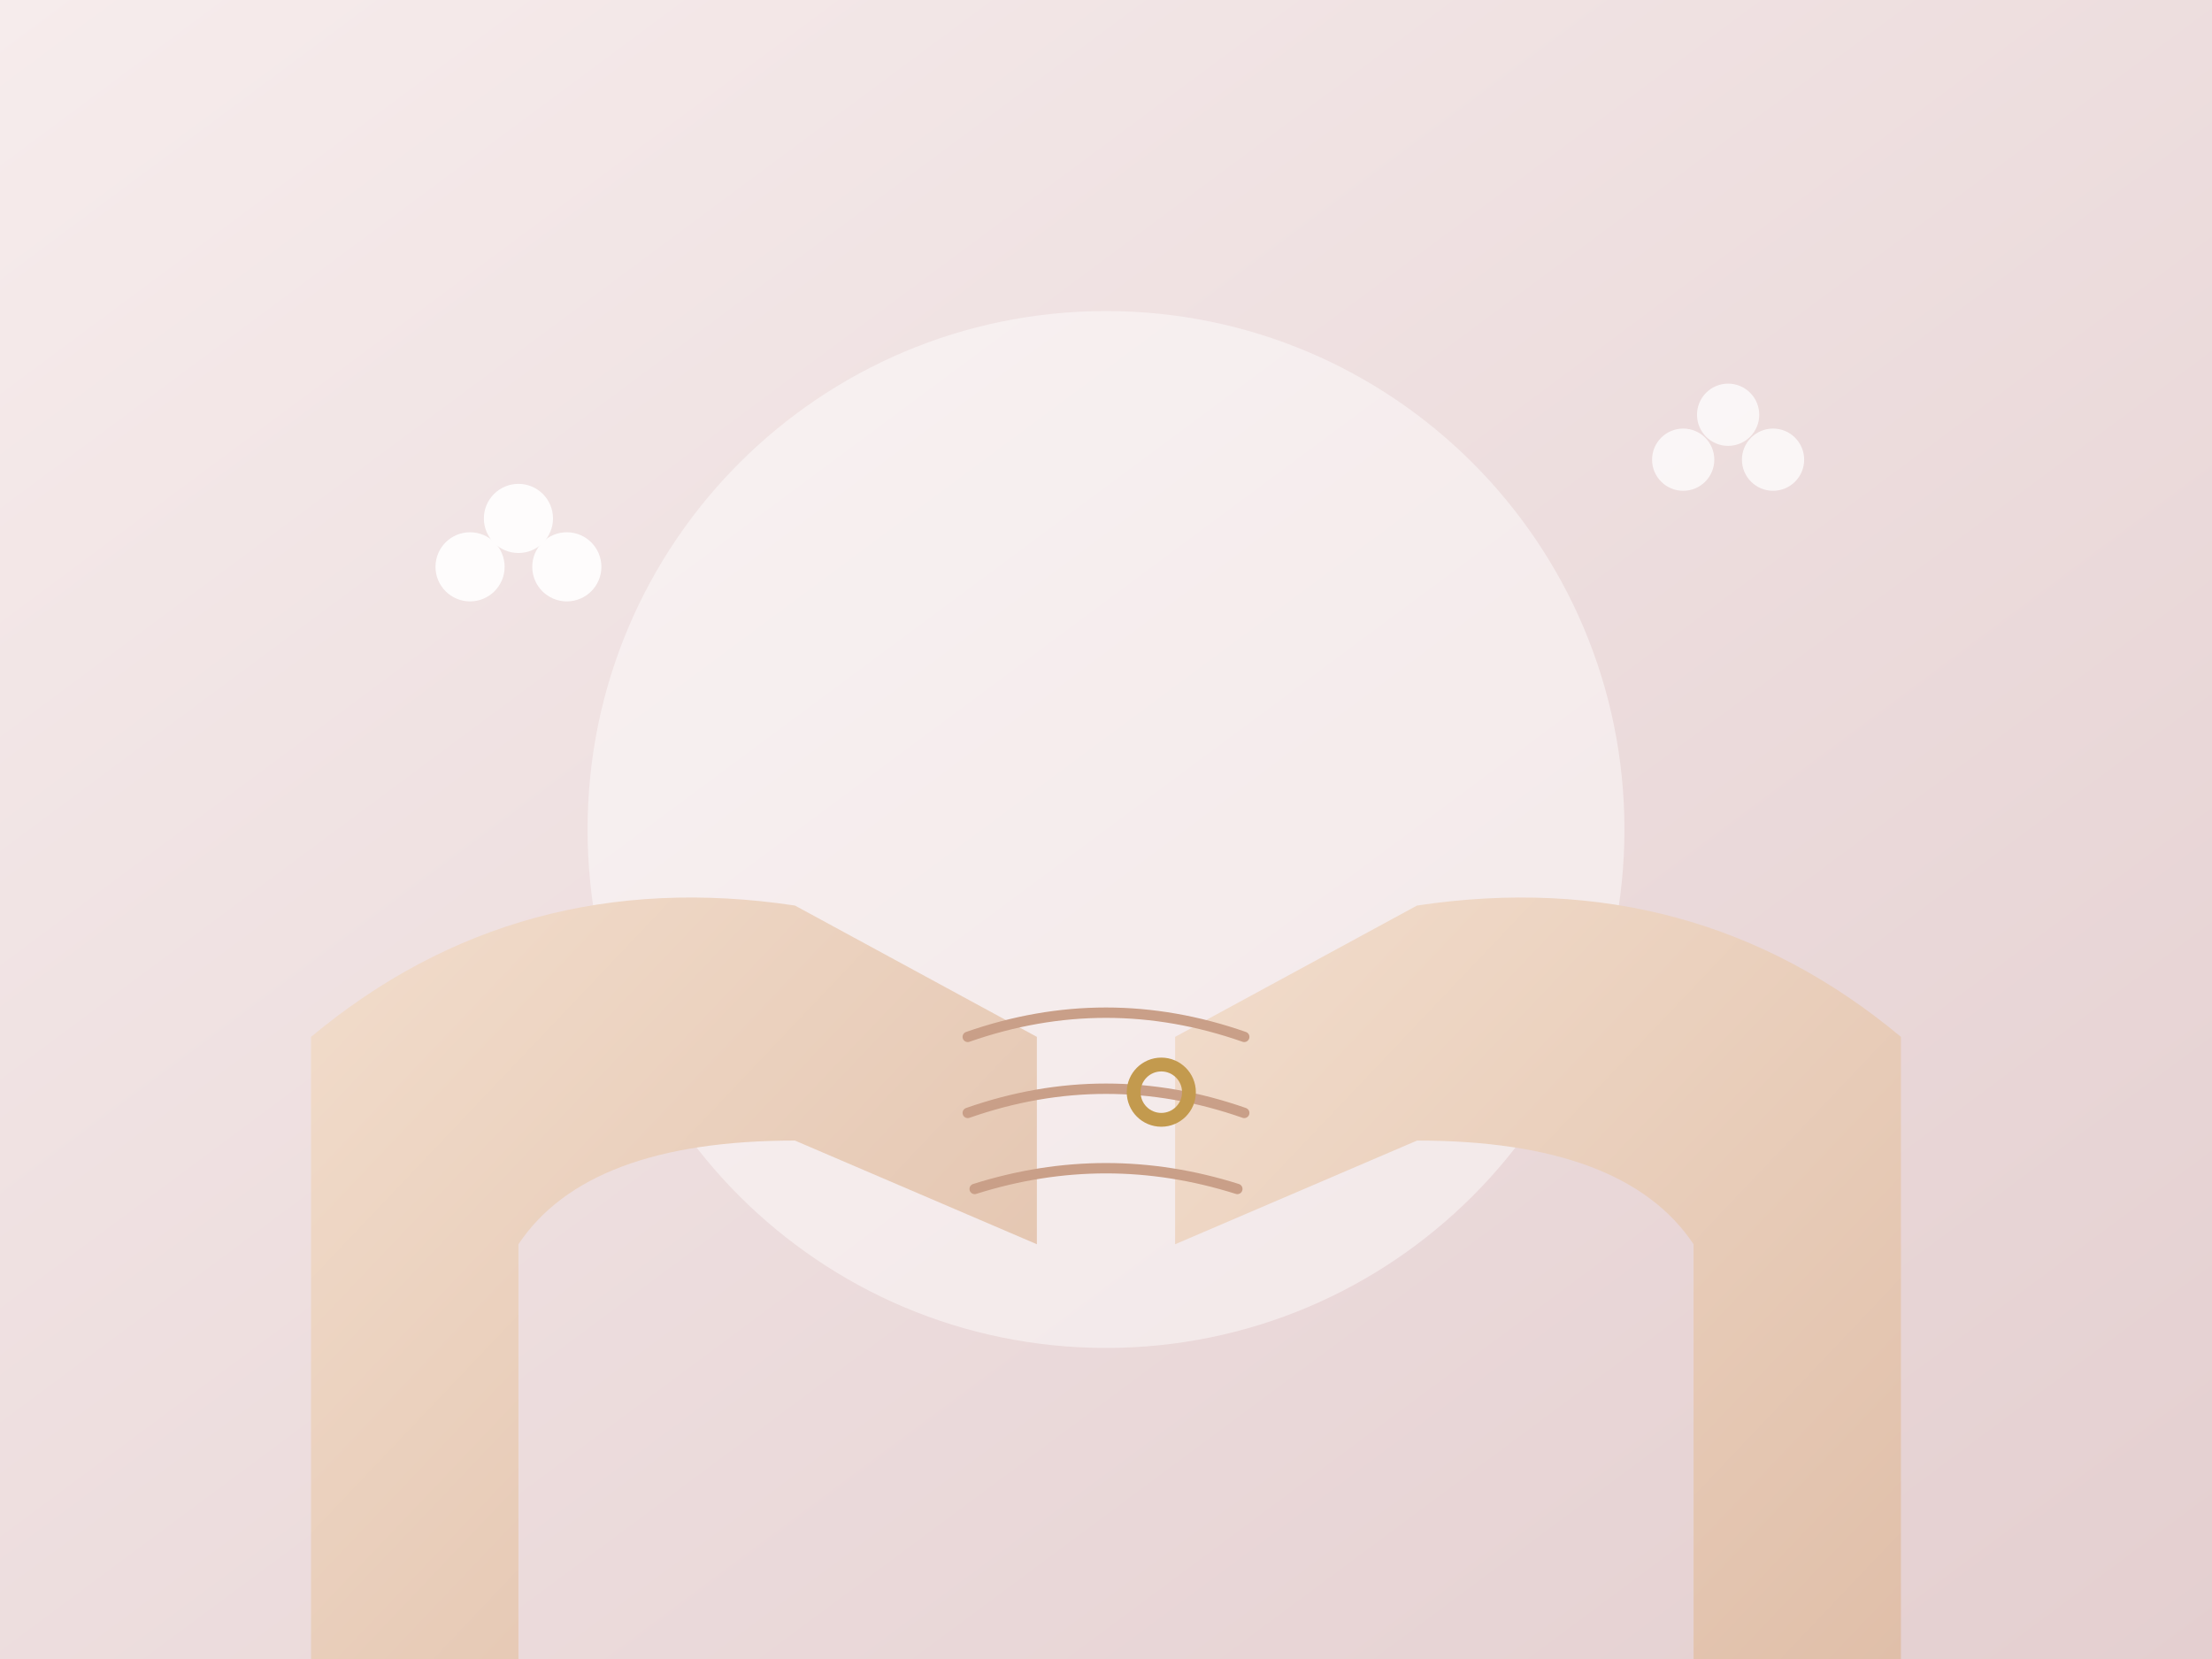
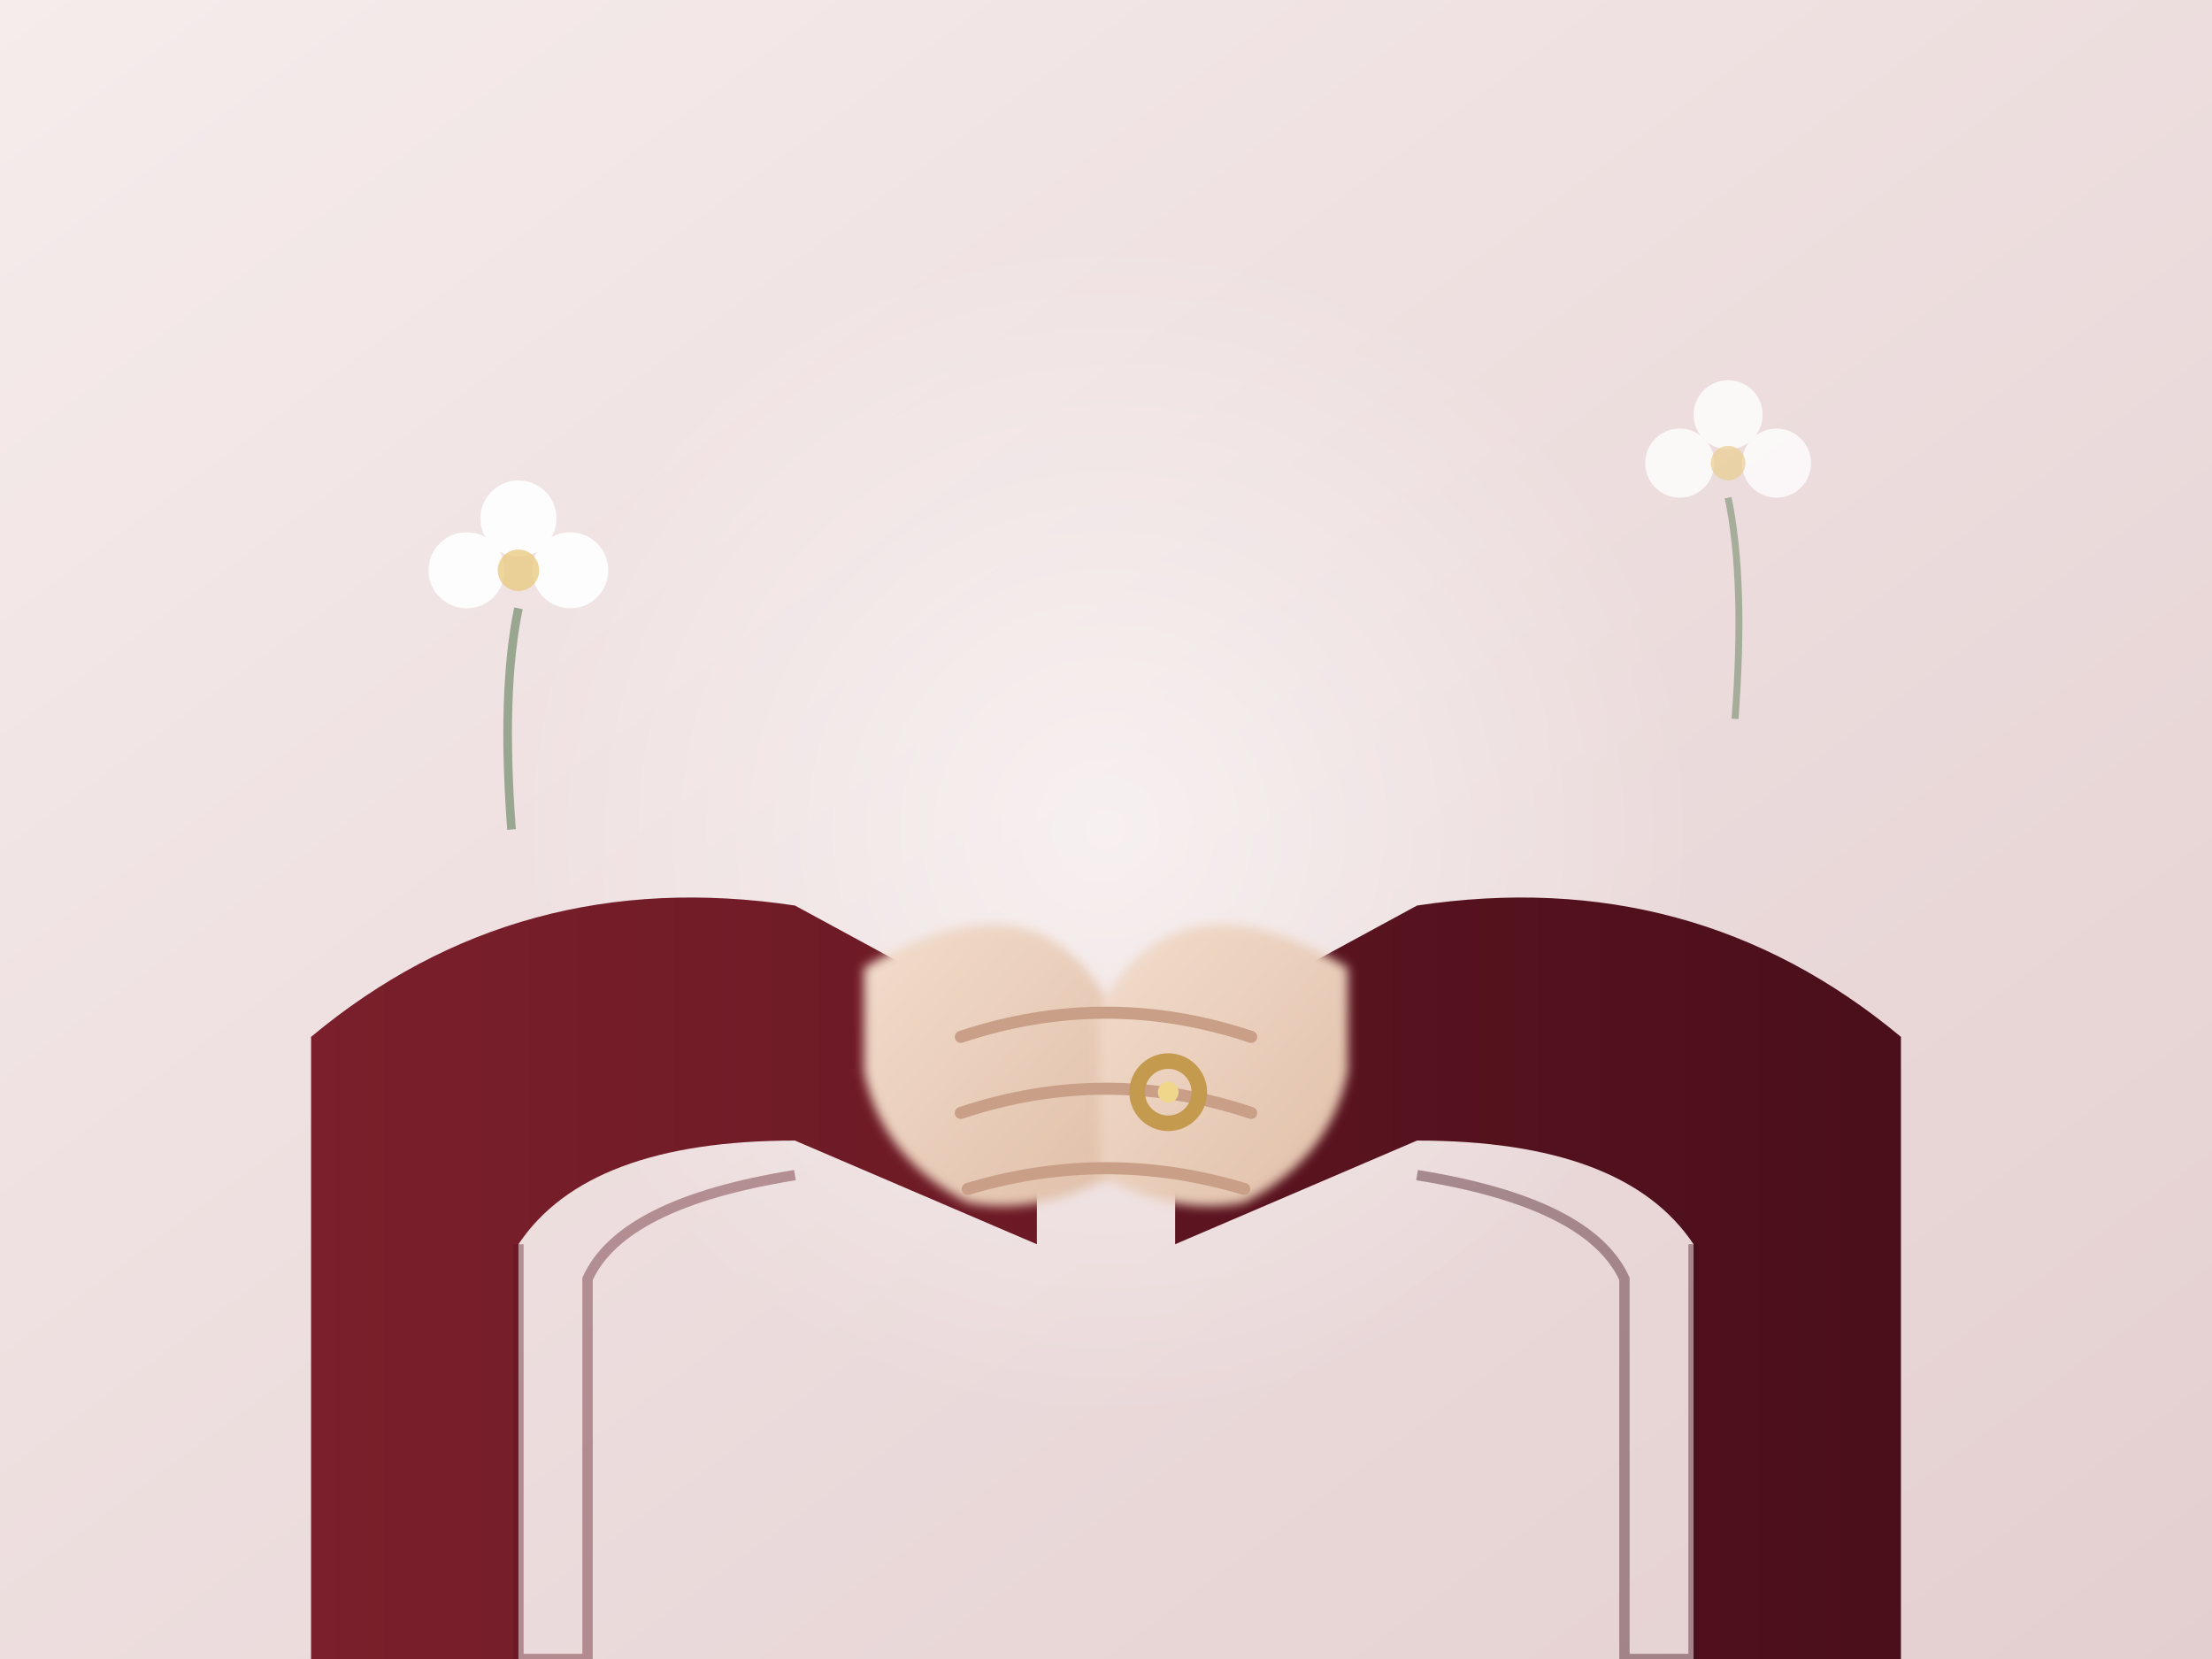
- <svg xmlns="http://www.w3.org/2000/svg" viewBox="0 0 640 480" width="640" height="480" role="img" aria-label="Ilustrasi dua tangan yang berpegangan">
+ <svg xmlns="http://www.w3.org/2000/svg" viewBox="0 0 640 480" width="640" height="480" role="img" aria-label="Ilustrasi dua tangan yang berpegangan erat">
  <defs>
    <linearGradient id="bg2" x1="0" y1="0" x2="1" y2="1">
      <stop offset="0%" stop-color="#f6ecec" />
      <stop offset="100%" stop-color="#e4cfd0" />
    </linearGradient>
    <linearGradient id="skin2" x1="0" y1="0" x2="1" y2="1">
      <stop offset="0%" stop-color="#f2ddcc" />
      <stop offset="100%" stop-color="#e0bfa9" />
    </linearGradient>
+     <linearGradient id="sleeve2L" x1="0" y1="0" x2="1" y2="0">
+       <stop offset="0%" stop-color="#7a1f2b" />
+       <stop offset="100%" stop-color="#6b1a25" />
+     </linearGradient>
+     <linearGradient id="sleeve2R" x1="0" y1="0" x2="1" y2="0">
+       <stop offset="0%" stop-color="#5c1420" />
+       <stop offset="100%" stop-color="#4a0f1a" />
+     </linearGradient>
+     <radialGradient id="halo2" cx="0.5" cy="0.5" r="0.5">
+       <stop offset="0%" stop-color="#ffffff" stop-opacity="0.55" />
+       <stop offset="100%" stop-color="#ffffff" stop-opacity="0" />
+     </radialGradient>
+     <filter id="soft2" x="-5%" y="-5%" width="110%" height="110%">
+       <feGaussianBlur stdDeviation="1.5" />
+     </filter>
  </defs>
  <rect width="640" height="480" fill="url(#bg2)" />
-   <circle cx="320" cy="240" r="150" fill="#ffffff" opacity="0.45" />
-   <path d="M90 480 L90 300 Q150 250 230 262 L300 300 L300 360 L230 330 Q170 330 150 360 L150 480 Z" fill="url(#skin2)" />
-   <path d="M550 480 L550 300 Q490 250 410 262 L340 300 L340 360 L410 330 Q470 330 490 360 L490 480 Z" fill="url(#skin2)" />
-   <g stroke="#c99f88" stroke-width="3" fill="none" stroke-linecap="round">
-     <path d="M280 300 Q320 286 360 300" />
-     <path d="M280 322 Q320 308 360 322" />
-     <path d="M282 344 Q320 332 358 344" />
+   <circle cx="320" cy="240" r="170" fill="url(#halo2)" />
+   <path d="M90 480 L90 300 Q150 250 230 262 L300 300 L300 360 L230 330 Q170 330 150 360 L150 480 Z" fill="url(#sleeve2L)" />
+   <path d="M150 360 L150 480 L170 480 L170 370 Q180 348 230 340" stroke="#5a141f" stroke-width="3" fill="none" opacity="0.4" />
+   <path d="M550 480 L550 300 Q490 250 410 262 L340 300 L340 360 L410 330 Q470 330 490 360 L490 480 Z" fill="url(#sleeve2R)" />
+   <path d="M490 360 L490 480 L470 480 L470 370 Q460 348 410 340" stroke="#3d0d16" stroke-width="3" fill="none" opacity="0.4" />
+   <path d="M250 280 Q300 250 322 292 L322 340 Q300 352 280 348 Q255 335 250 310 Z" fill="url(#skin2)" filter="url(#soft2)" />
+   <path d="M390 280 Q340 250 318 292 L318 340 Q340 352 360 348 Q385 335 390 310 Z" fill="url(#skin2)" filter="url(#soft2)" />
+   <g stroke="#c99f88" stroke-width="3.5" fill="none" stroke-linecap="round">
+     <path d="M278 300 Q320 286 362 300" />
+     <path d="M278 322 Q320 308 362 322" />
+     <path d="M280 344 Q320 332 360 344" />
  </g>
-   <circle cx="336" cy="316" r="8" fill="none" stroke="#c39a4e" stroke-width="4" />
-   <g fill="#ffffff" opacity="0.9">
-     <circle cx="150" cy="150" r="10" />
-     <circle cx="164" cy="164" r="10" />
-     <circle cx="136" cy="164" r="10" />
+   <circle cx="338" cy="316" r="9" fill="none" stroke="#c39a4e" stroke-width="4.5" />
+   <circle cx="338" cy="316" r="3" fill="#f0d68a" />
+   <g fill="#ffffff" opacity="0.92">
+     <circle cx="150" cy="150" r="11" />
+     <circle cx="165" cy="165" r="11" />
+     <circle cx="135" cy="165" r="11" />
+     <circle cx="150" cy="165" r="6" fill="#e9c97a" opacity="0.8" />
  </g>
-   <g fill="#ffffff" opacity="0.75">
-     <circle cx="500" cy="120" r="9" />
-     <circle cx="513" cy="133" r="9" />
-     <circle cx="487" cy="133" r="9" />
+   <path d="M150 176 Q145 200 148 240" stroke="#5f7f5a" stroke-width="2.5" fill="none" opacity="0.6" />
+   <g fill="#ffffff" opacity="0.78">
+     <circle cx="500" cy="120" r="10" />
+     <circle cx="514" cy="134" r="10" />
+     <circle cx="486" cy="134" r="10" />
+     <circle cx="500" cy="134" r="5" fill="#e9c97a" opacity="0.7" />
  </g>
+   <path d="M500 144 Q505 168 502 208" stroke="#5f7f5a" stroke-width="2" fill="none" opacity="0.5" />
</svg>
